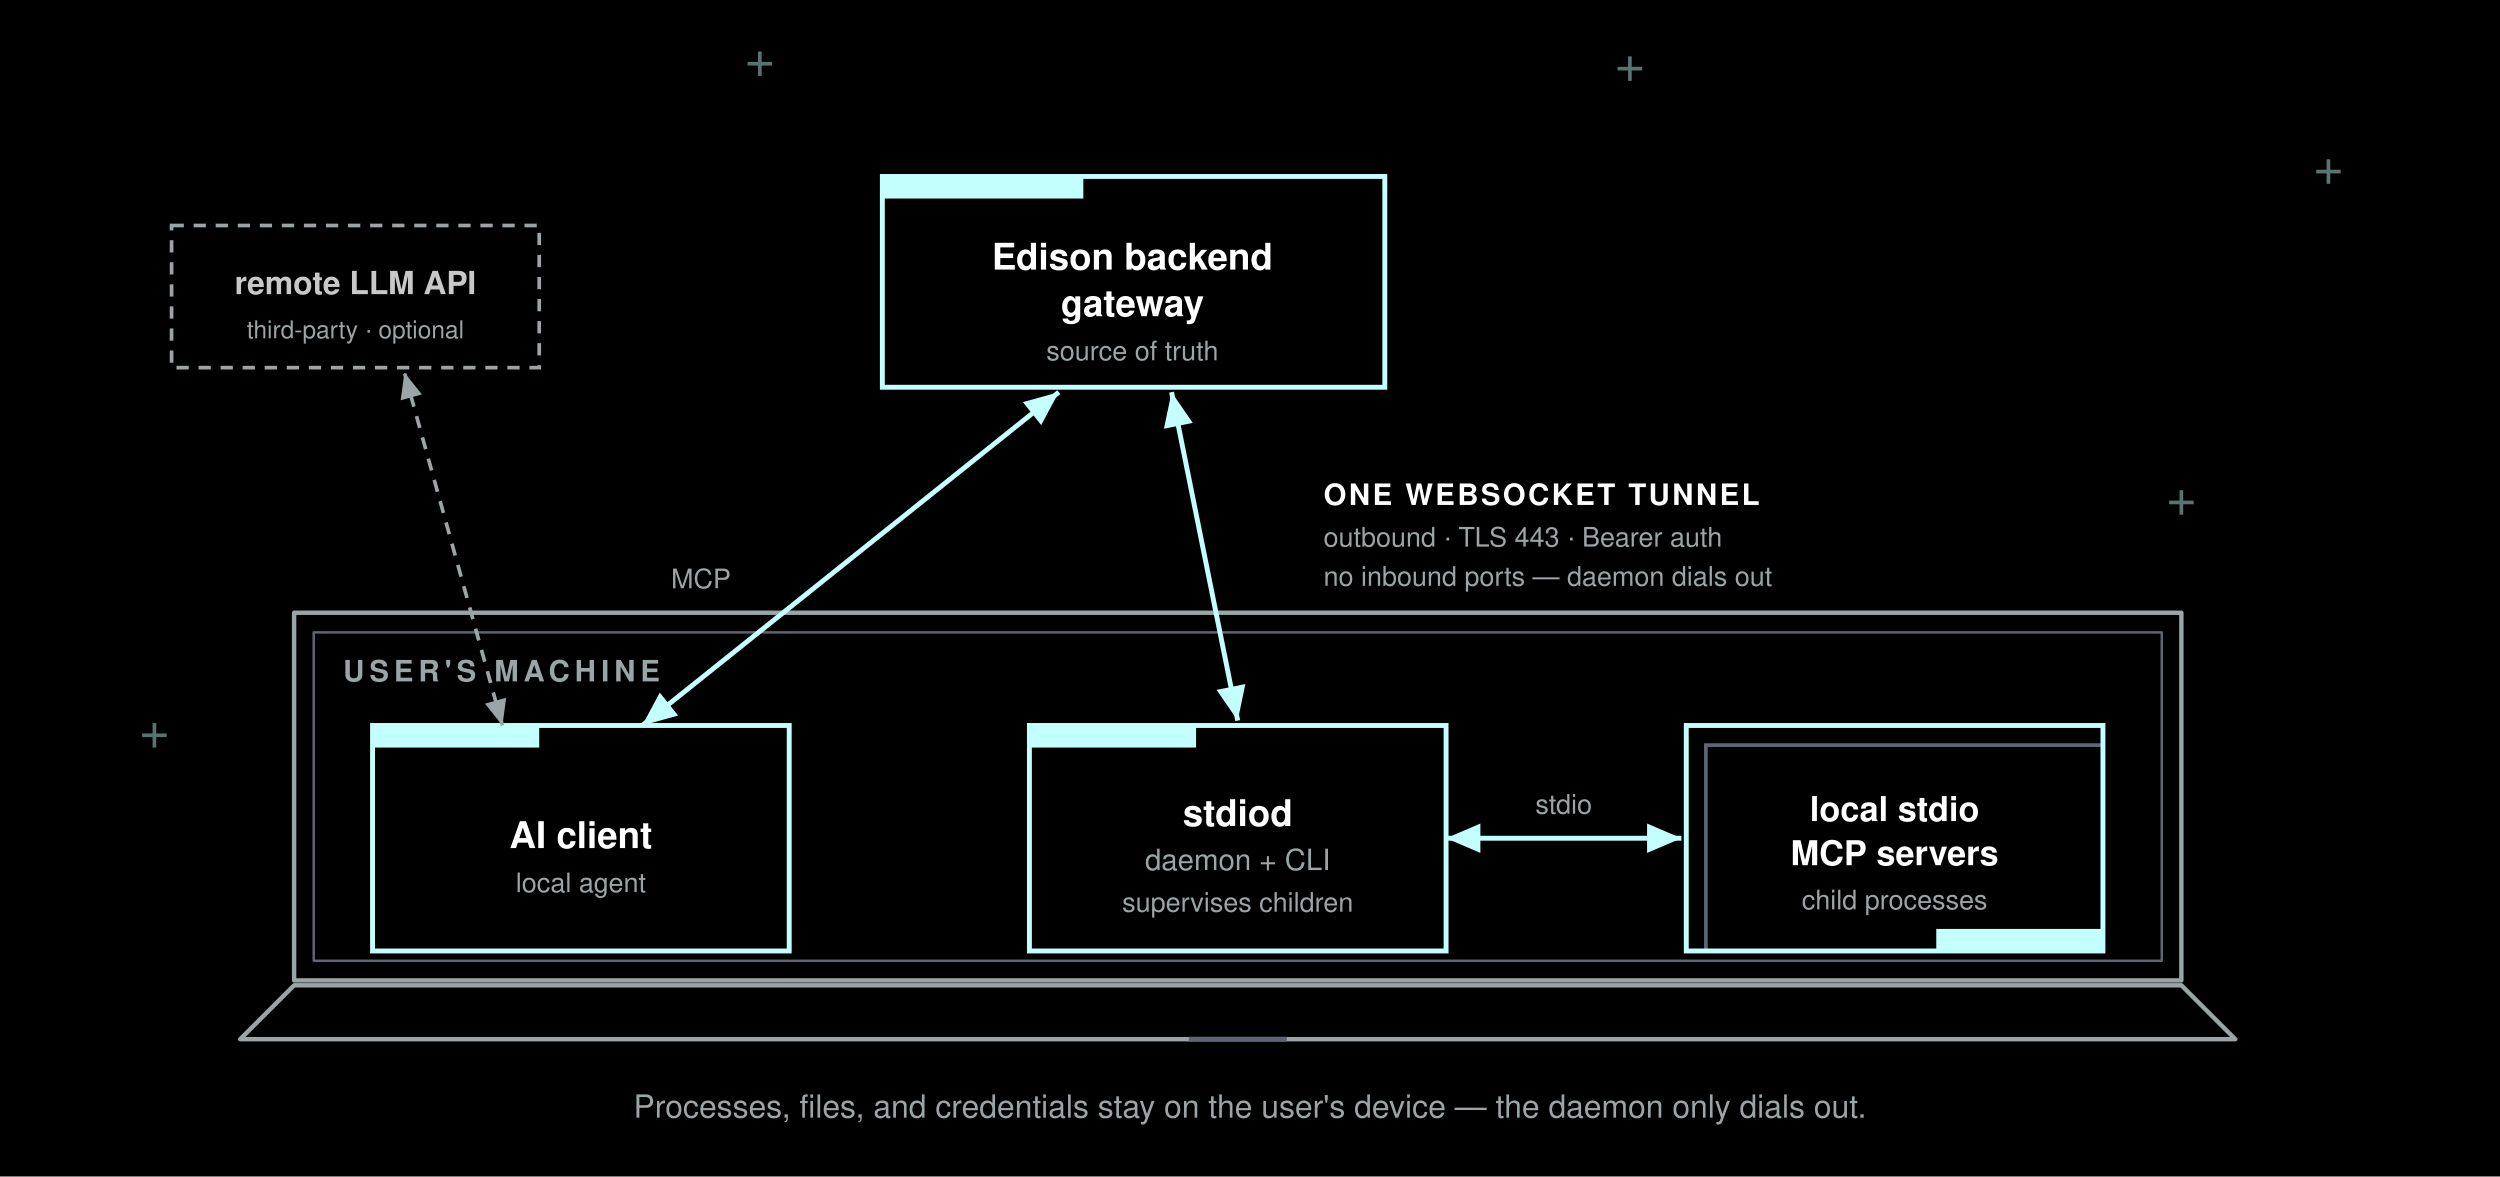
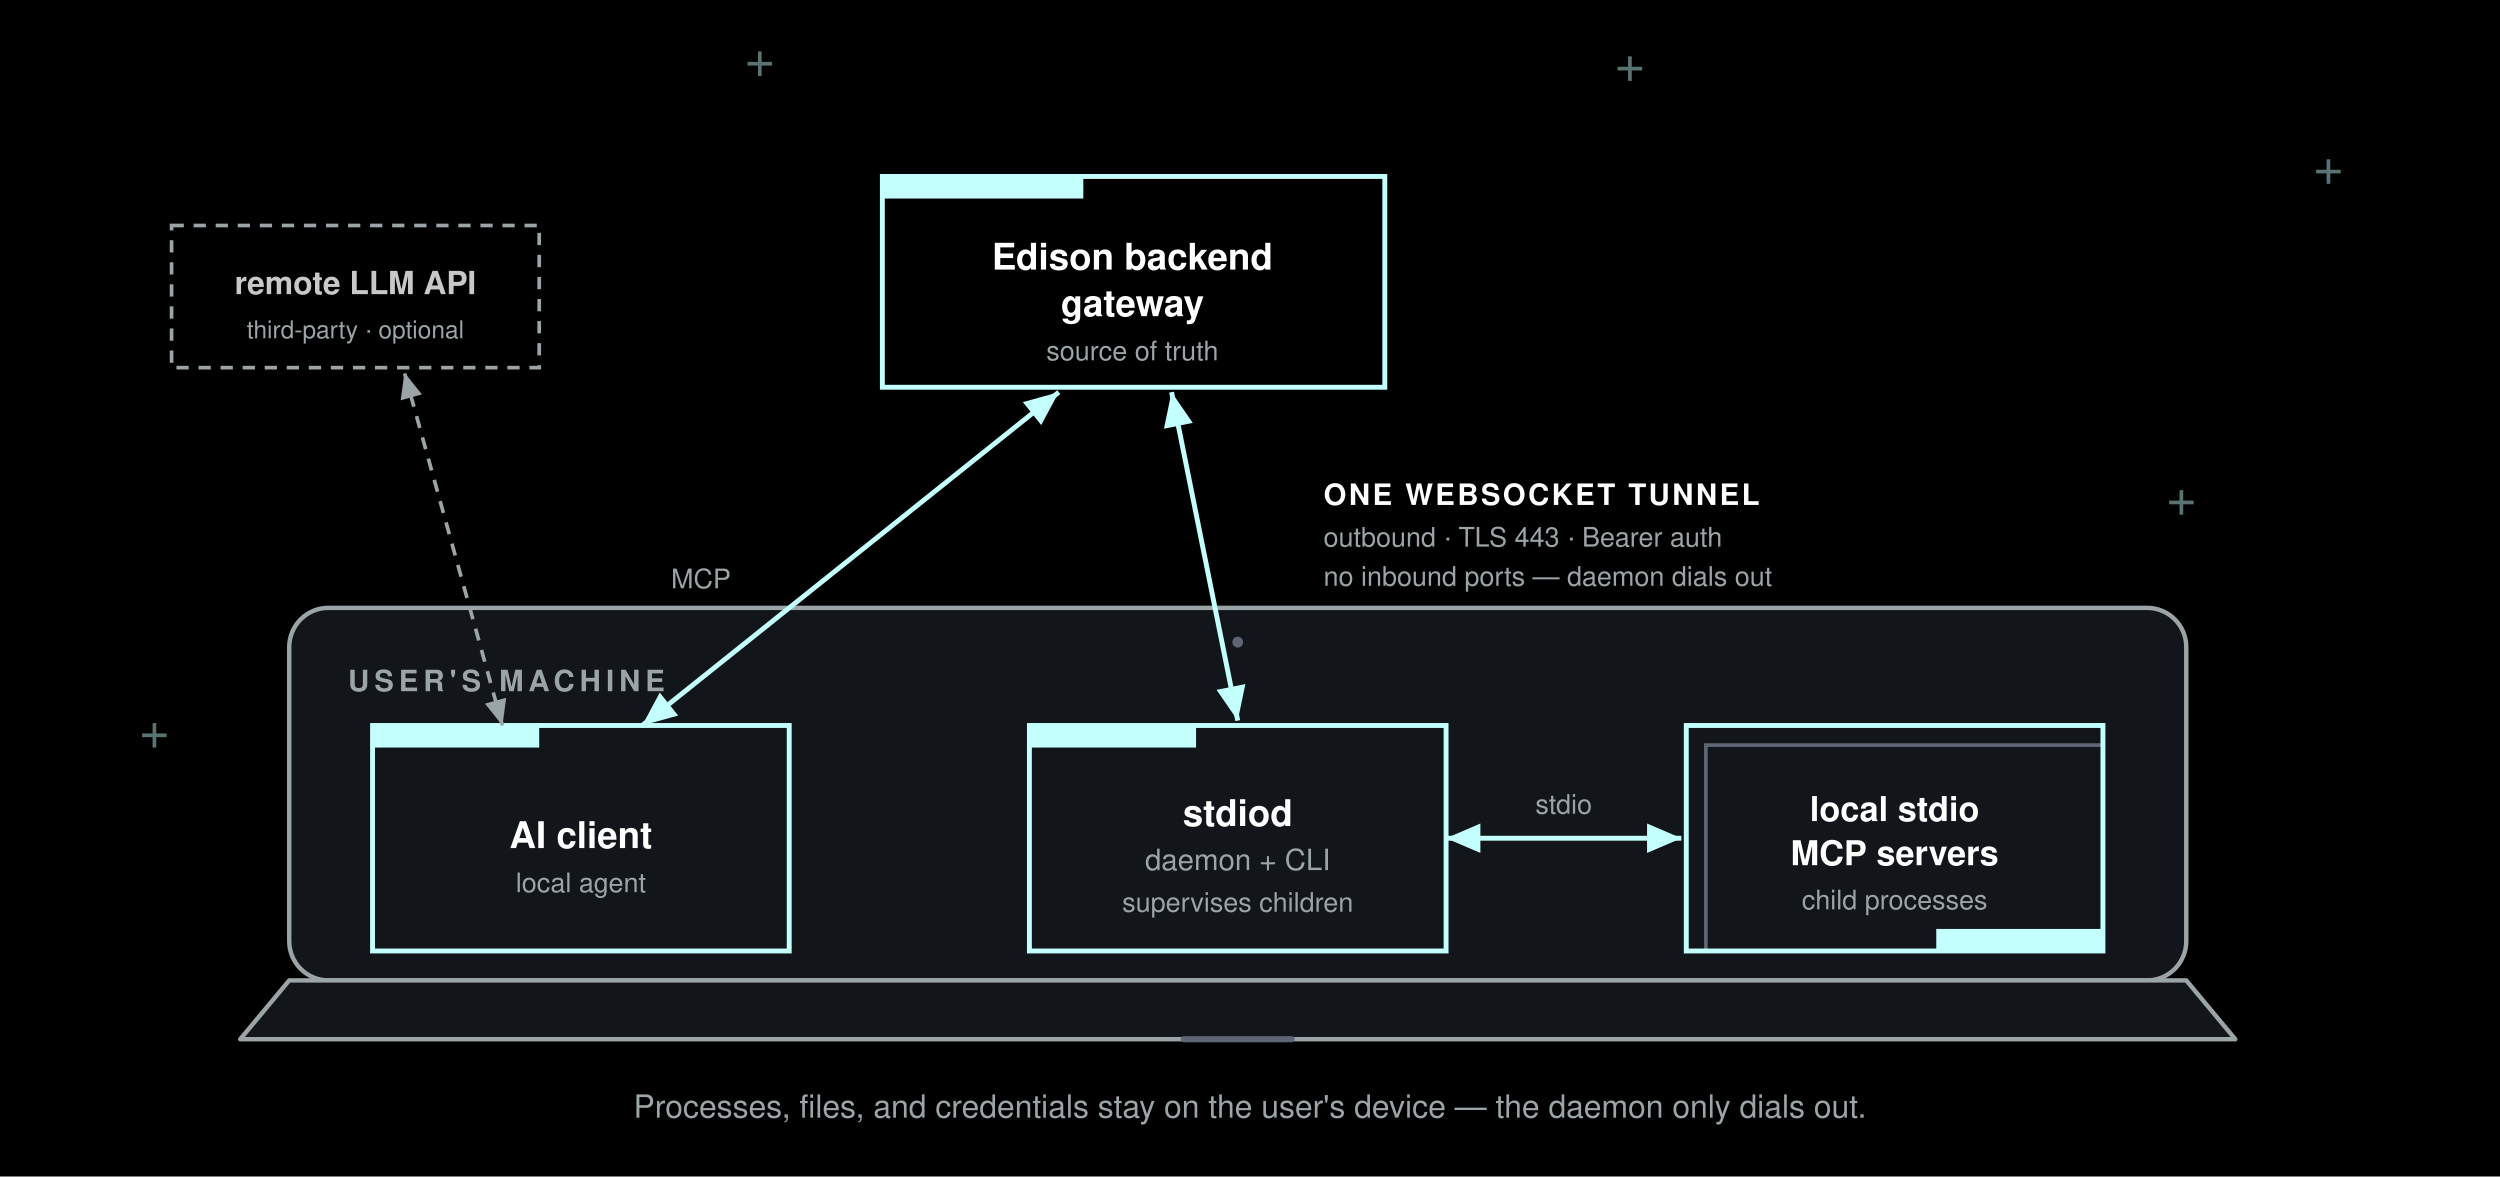
<svg xmlns="http://www.w3.org/2000/svg" viewBox="0 0 1020 480" font-family="Archivo, -apple-system, BlinkMacSystemFont, 'Segoe UI', Helvetica, Arial, sans-serif" role="img" aria-label="On the user's laptop, a local AI client reaches the remote Edison backend gateway, which drives the local stdiod daemon back down over one outbound WebSocket tunnel; the daemon supervises local stdio MCP servers. The AI client may also call a remote LLM API.">
  <defs>
    <marker id="arrow" markerWidth="9" markerHeight="9" refX="7" refY="3" orient="auto" markerUnits="strokeWidth">
      <path d="M0,0 L7,3 L0,6 Z" fill="#C3FFFD" />
    </marker>
    <marker id="arrow-start" markerWidth="9" markerHeight="9" refX="0" refY="3" orient="auto" markerUnits="strokeWidth">
      <path d="M7,0 L0,3 L7,6 Z" fill="#C3FFFD" />
    </marker>
    <marker id="arrow-grey" markerWidth="9" markerHeight="9" refX="7" refY="3" orient="auto" markerUnits="strokeWidth">
      <path d="M0,0 L7,3 L0,6 Z" fill="#9BA4A6" />
    </marker>
    <marker id="arrow-grey-start" markerWidth="9" markerHeight="9" refX="0" refY="3" orient="auto" markerUnits="strokeWidth">
      <path d="M7,0 L0,3 L7,6 Z" fill="#9BA4A6" />
    </marker>
  </defs>
  <rect width="1020" height="480" fill="#000000" />
  <g stroke="#C3FFFD" stroke-width="1.5" opacity="0.45">
    <path d="M305,26 h10 M310,21 v10" />
    <path d="M660,28 h10 M665,23 v10" />
    <path d="M945,70 h10 M950,65 v10" />
    <path d="M58,300 h10 M63,295 v10" />
    <path d="M885,205 h10 M890,200 v10" />
  </g>
  <rect x="70" y="92" width="150" height="58" fill="none" stroke="#9BA4A6" stroke-width="1.5" stroke-dasharray="5 4" />
  <text x="145" y="120" font-size="13" font-weight="600" fill="#C8C8C8" text-anchor="middle">remote LLM API</text>
  <text x="145" y="138" font-size="10" fill="#9BA4A6" text-anchor="middle">third-party · optional</text>
  <rect x="360" y="72" width="205" height="86" fill="none" stroke="#C3FFFD" stroke-width="2" />
  <rect x="360" y="72" width="82" height="9" fill="#C3FFFD" />
  <text x="462" y="110" font-size="15" font-weight="600" fill="#FFFFFF" text-anchor="middle">Edison backend</text>
  <text x="462" y="129" font-size="15" font-weight="600" fill="#FFFFFF" text-anchor="middle">gateway</text>
  <text x="462" y="147" font-size="11" fill="#9BA4A6" text-anchor="middle">source of truth</text>
-   <g fill="none" stroke="#9BA4A6" stroke-width="1.8" stroke-linejoin="round">
-     <rect x="120" y="250" width="770" height="150" />
-     <rect x="128" y="258" width="754" height="134" stroke="#5E6575" stroke-width="1" />
-     <polygon points="120,402 890,402 912,424 98,424" />
-     <path d="M485,424 h40" stroke="#5E6575" stroke-width="2" />
-   </g>
-   <text x="140" y="278" font-size="12" font-weight="600" letter-spacing="2" fill="#9BA4A6">USER'S MACHINE</text>
+   <rect x="118" y="248" width="774" height="152" rx="16" fill="#121519" stroke="#9BA4A6" stroke-width="1.8" />
+   <circle cx="505" cy="262" r="2.2" fill="#5E6575" />
+   <polygon points="118,400 892,400 912,424 98,424" fill="#121519" stroke="#9BA4A6" stroke-width="1.8" stroke-linejoin="round" />
+   <path d="M483,424 h44" stroke="#5E6575" stroke-width="2.5" fill="none" stroke-linecap="round" />
+   <text x="142" y="282" font-size="12" font-weight="600" letter-spacing="2" fill="#9BA4A6">USER'S MACHINE</text>
  <rect x="152" y="296" width="170" height="92" fill="none" stroke="#C3FFFD" stroke-width="2" />
  <rect x="152" y="296" width="68" height="9" fill="#C3FFFD" />
  <text x="237" y="346" font-size="15" font-weight="600" fill="#FFFFFF" text-anchor="middle">AI client</text>
  <text x="237" y="364" font-size="11" fill="#9BA4A6" text-anchor="middle">local agent</text>
  <rect x="420" y="296" width="170" height="92" fill="none" stroke="#C3FFFD" stroke-width="2" />
  <rect x="420" y="296" width="68" height="9" fill="#C3FFFD" />
  <text x="505" y="337" font-size="15" font-weight="600" fill="#FFFFFF" text-anchor="middle">stdiod</text>
  <text x="505" y="355" font-size="12" fill="#9BA4A6" text-anchor="middle">daemon + CLI</text>
  <text x="505" y="372" font-size="11" fill="#9BA4A6" text-anchor="middle">supervises children</text>
  <rect x="696" y="304" width="162" height="84" fill="none" stroke="#5E6575" stroke-width="1.5" />
  <rect x="688" y="296" width="170" height="92" fill="none" stroke="#C3FFFD" stroke-width="2" />
  <rect x="790" y="379" width="68" height="9" fill="#C3FFFD" />
  <text x="773" y="335" font-size="14" font-weight="600" fill="#FFFFFF" text-anchor="middle">local stdio</text>
  <text x="773" y="353" font-size="14" font-weight="600" fill="#FFFFFF" text-anchor="middle">MCP servers</text>
  <text x="773" y="371" font-size="11" fill="#9BA4A6" text-anchor="middle">child processes</text>
  <line x1="205" y1="296" x2="165" y2="152" stroke="#9BA4A6" stroke-width="1.5" stroke-dasharray="5 4" marker-end="url(#arrow-grey)" marker-start="url(#arrow-grey-start)" />
  <line x1="262" y1="296" x2="432" y2="160" stroke="#C3FFFD" stroke-width="2" marker-end="url(#arrow)" marker-start="url(#arrow-start)" />
  <text x="286" y="240" font-size="11" fill="#9BA4A6" text-anchor="middle">MCP</text>
  <line x1="478" y1="160" x2="505" y2="294" stroke="#C3FFFD" stroke-width="2" marker-end="url(#arrow)" marker-start="url(#arrow-start)" />
  <text x="540" y="206" font-size="12" font-weight="600" letter-spacing="1" fill="#FFFFFF">ONE WEBSOCKET TUNNEL</text>
  <text x="540" y="223" font-size="11" fill="#9BA4A6">outbound · TLS 443 · Bearer auth</text>
  <text x="540" y="239" font-size="11" fill="#9BA4A6">no inbound ports — daemon dials out</text>
  <line x1="590" y1="342" x2="686" y2="342" stroke="#C3FFFD" stroke-width="2" marker-end="url(#arrow)" marker-start="url(#arrow-start)" />
  <text x="638" y="332" font-size="11" fill="#9BA4A6" text-anchor="middle">stdio</text>
  <text x="510" y="456" font-size="13" fill="#9BA4A6" text-anchor="middle">Processes, files, and credentials stay on the user's device — the daemon only dials out.</text>
</svg>
